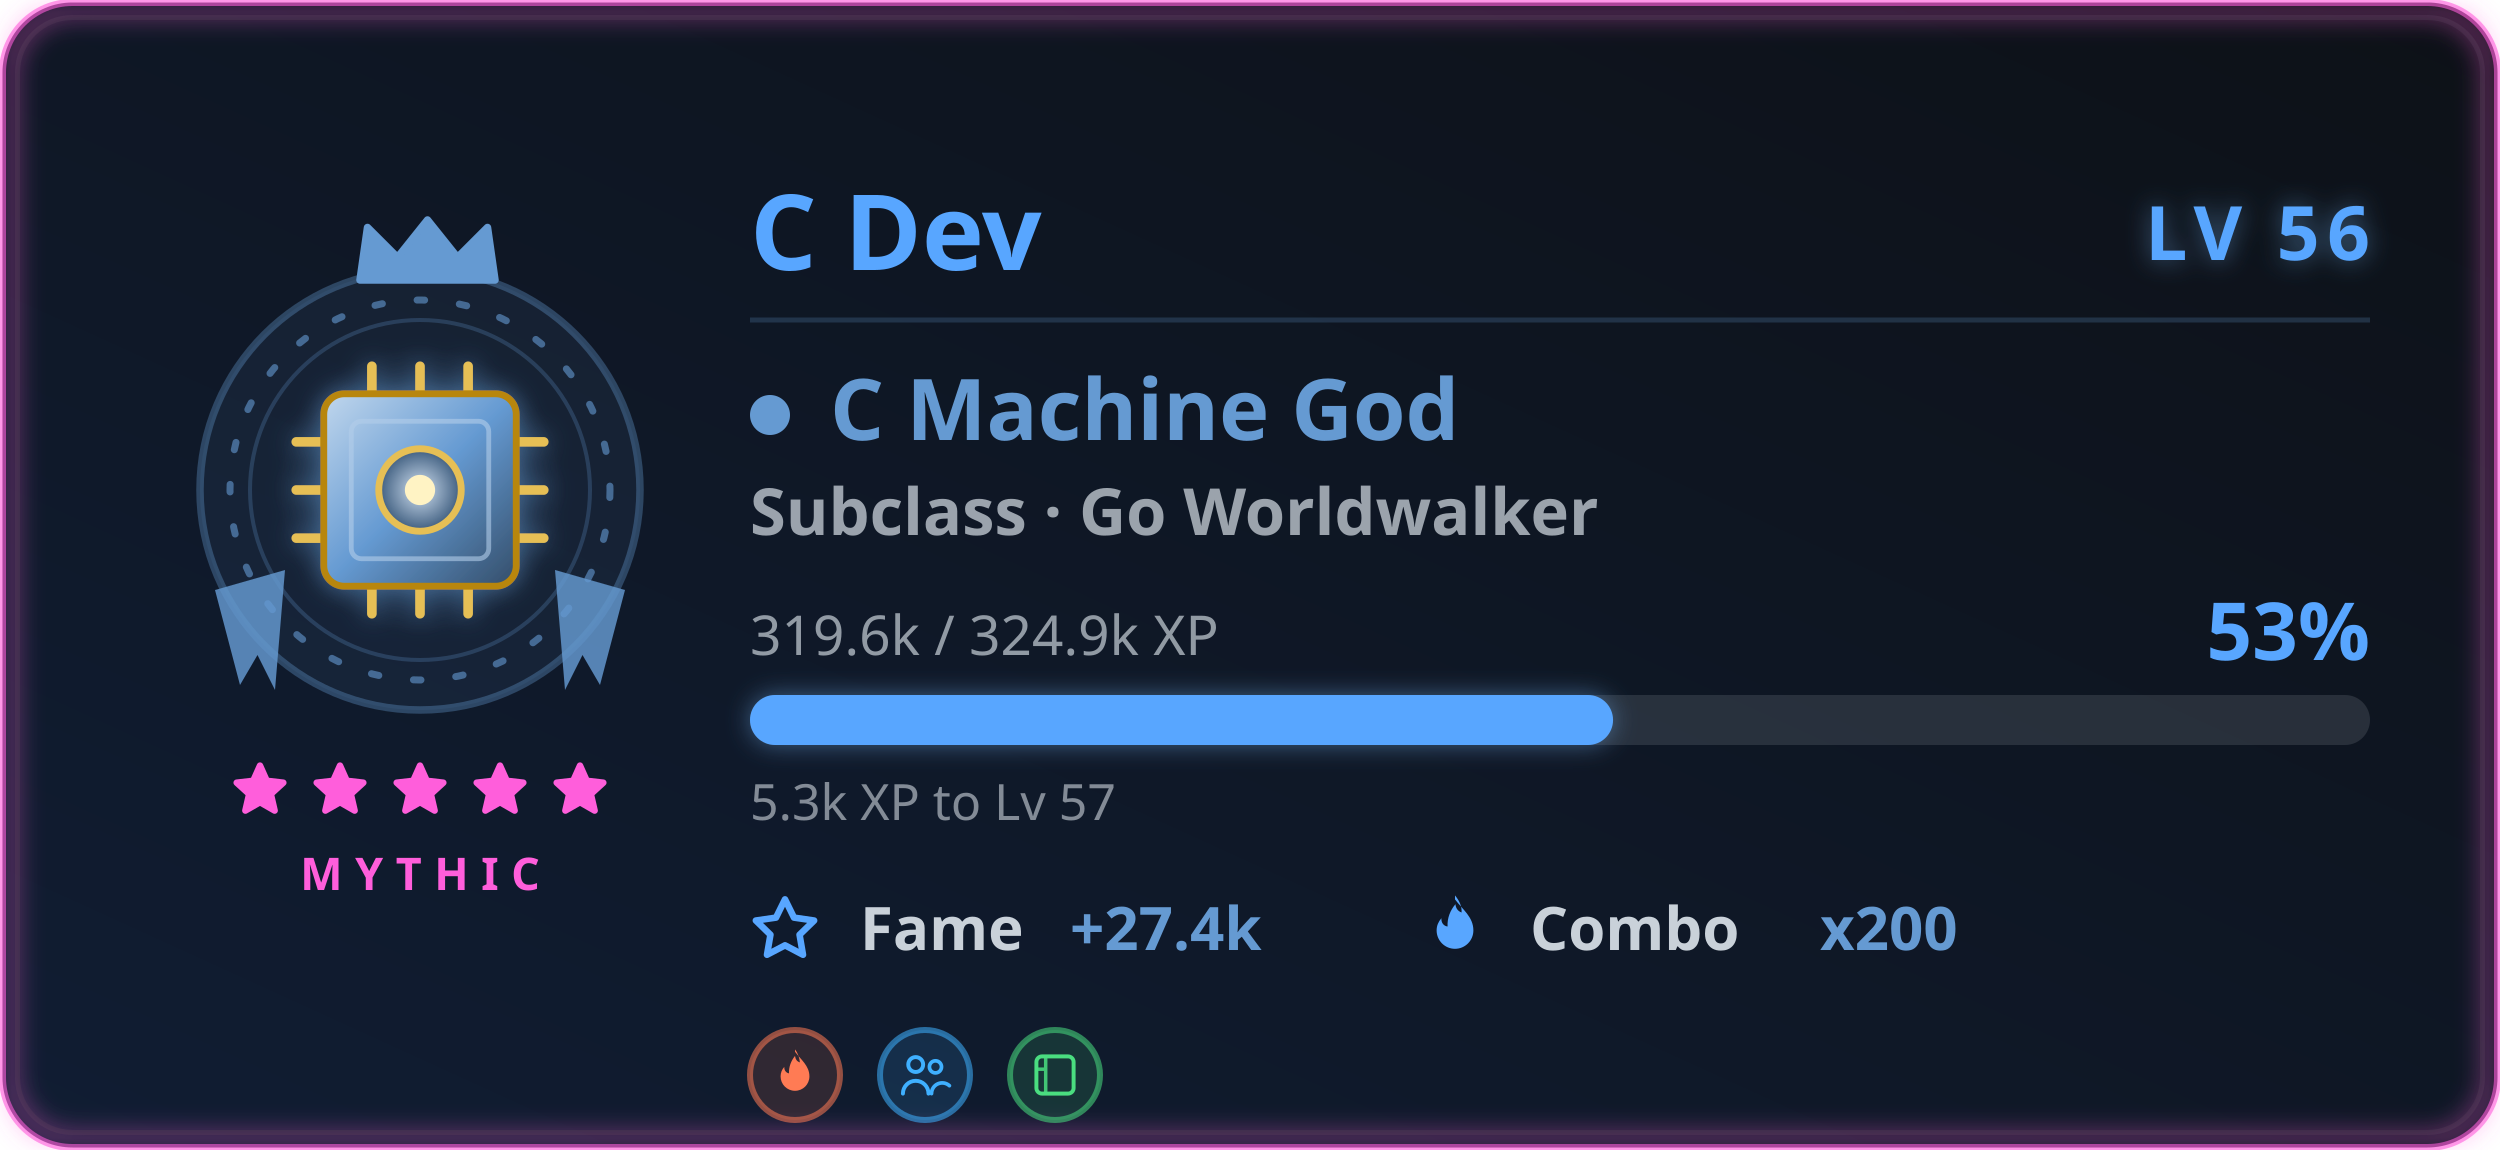
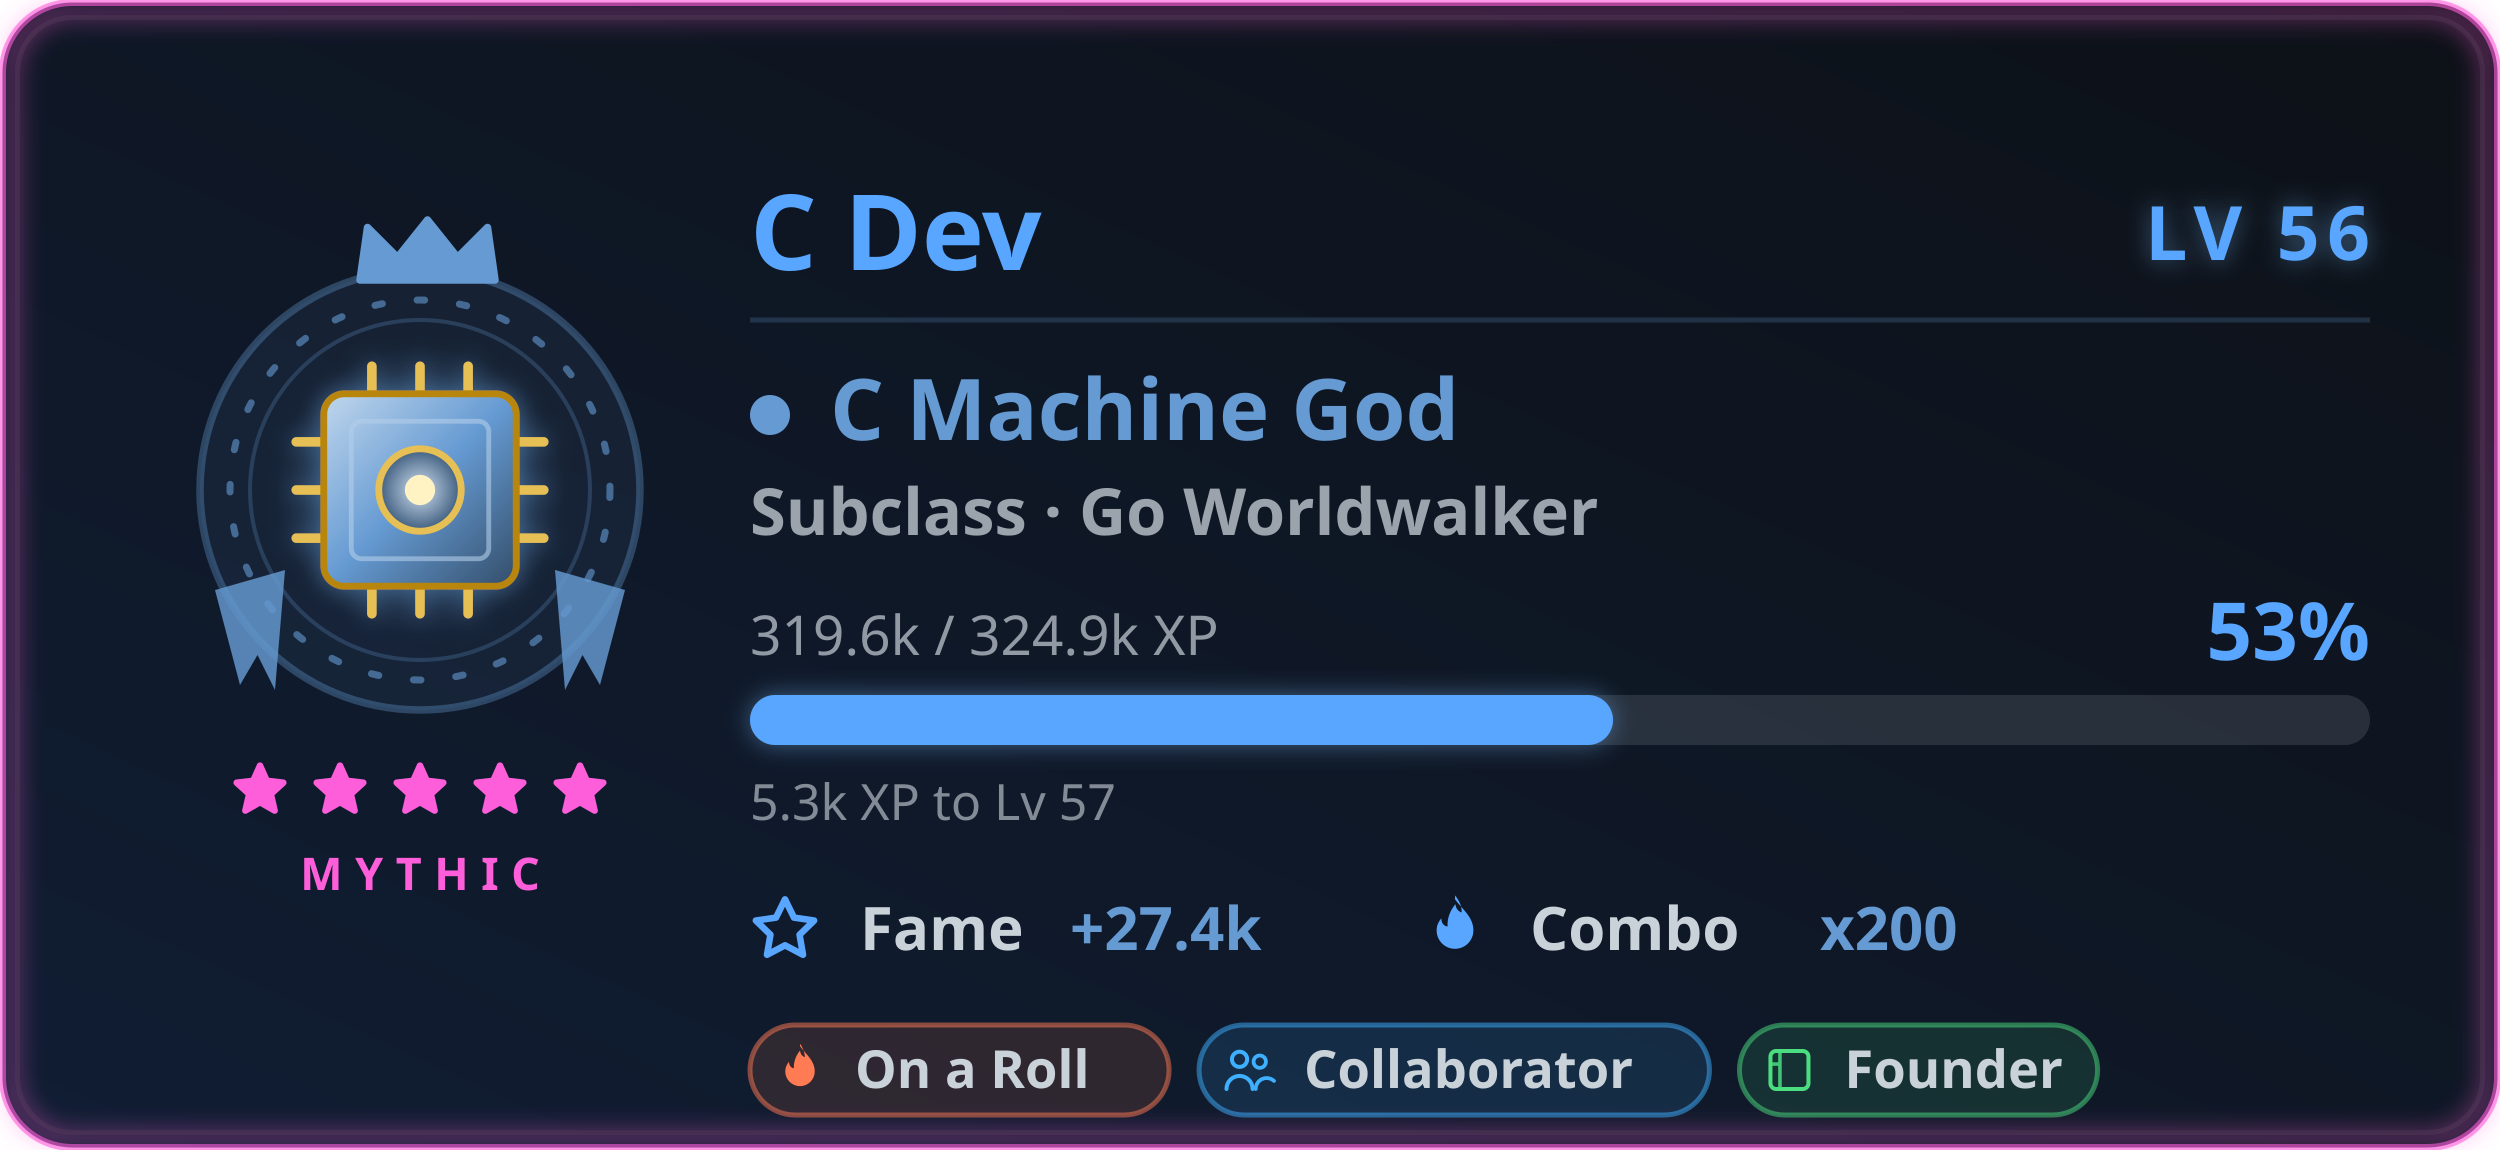
<svg xmlns="http://www.w3.org/2000/svg" width="500" height="230" viewBox="0 0 500 230" role="img" aria-labelledby="card-title-a11y card-desc-a11y">
  <style>
text { font-family: 'Segoe UI', Ubuntu, 'Helvetica Neue', sans-serif; }
.title { font-size: 18px; font-weight: 600; fill: #58a6ff; }
.title-icon { fill: #58a6ff; }
.icon { fill: #58a6ff; }


.gl-name { font-size: 21px; font-weight: 700; fill: #58a6ff; }
.gl-lvl { font-size: 15px; font-weight: 800; letter-spacing: 1.5px; fill: #58a6ff; }
.gl-class { font-size: 17px; font-weight: 700; fill: #659ad2; }
.gl-sub { font-size: 13px; font-weight: 600; fill: #c9d1d9; opacity: 0.75; }
.gl-meta { font-size: 11px; fill: #c9d1d9; opacity: 0.7; }
.gl-pct { font-size: 16px; font-weight: 800; fill: #58a6ff; }
.gl-chip-label { font-size: 12px; font-weight: 600; fill: #c9d1d9; }
.gl-chip-value { font-size: 12px; font-weight: 800; fill: #659ad2; }
.gl-hint { font-size: 10px; fill: #c9d1d9; opacity: 0.62; }
+ .gl-badge-label { font-size: 10.5px; font-weight: 600; }
.gl-rarity { font-size: 9px; font-weight: 700; letter-spacing: 2.5px; fill: #ff5edb; }

</style>
  <defs>
    <linearGradient id="card-bg" x1="0" y1="0" x2="1" y2="1" gradientTransform="rotate(90, 0.5, 0.5)">
      <stop offset="0.0%" stop-color="#0d1117" />
      <stop offset="100.0%" stop-color="#101d33" />
    </linearGradient>
    <filter id="card-glow" x="-50%" y="-50%" width="200%" height="200%">
      <feGaussianBlur in="SourceGraphic" stdDeviation="3" result="blur" />
      <feFlood flood-color="#58a6ff" flood-opacity="0.55" result="tint" />
      <feComposite in="tint" in2="blur" operator="in" result="softGlow" />
      <feMerge>
        <feMergeNode in="softGlow" />
        <feMergeNode in="SourceGraphic" />
      </feMerge>
    </filter>
    <filter id="gl-glow" x="-60%" y="-60%" width="220%" height="220%">
      <feGaussianBlur in="SourceGraphic" stdDeviation="2.4" result="b" />
      <feFlood flood-color="#659ad2" flood-opacity="0.55" result="t" />
      <feComposite in="t" in2="b" operator="in" result="g" />
      <feMerge>
        <feMergeNode in="g" />
        <feMergeNode in="SourceGraphic" />
      </feMerge>
    </filter>
    <filter id="gl-rarity" x="-20%" y="-20%" width="140%" height="140%">
      <feGaussianBlur stdDeviation="2.4" />
    </filter>
  </defs>
  <rect x="0.5" y="0.5" width="499" height="229" rx="14" fill="url(#card-bg)" stroke="#ff5edb" stroke-width="1.4" stroke-opacity="0.6" />
  <rect x="3.5" y="3.5" width="493" height="223" rx="11" fill="none" stroke="#30363d" stroke-opacity="0.4" />
  <rect x="2" y="2" width="496" height="226" rx="13" fill="none" stroke="#ff5edb" stroke-width="3.5" stroke-opacity="0.4" filter="url(#gl-rarity)" />
  <g class="fade">
    <g class="">
      <g class="flourish">
        <g transform="translate(84,0)">
          <g transform="translate(0,98)" fill="#659ad2" opacity="0.82">
            <path d="M27 16 L41 20 L36 39 L32.5 33 L29 40 Z" />
          </g>
        </g>
        <g transform="translate(84,0) scale(-1,1)">
          <g transform="translate(0,98)" fill="#659ad2" opacity="0.82">
            <path d="M27 16 L41 20 L36 39 L32.5 33 L29 40 Z" />
          </g>
        </g>
      </g>
      <circle cx="84" cy="98" r="44" fill="#659ad2" fill-opacity="0.08" stroke="#659ad2" stroke-opacity="0.35" stroke-width="1.5" />
      <g class="">
        <circle cx="84" cy="98" r="38" fill="none" stroke="#659ad2" stroke-opacity="0.6" stroke-width="1.4" stroke-dasharray="1.5 7" stroke-linecap="round" />
        <circle cx="84" cy="98" r="34" fill="none" stroke="#659ad2" stroke-opacity="0.25" stroke-width="0.8" />
      </g>
      <g class="" filter="url(#gl-glow)">
        <svg class="" x="51" y="65" width="66" height="66" viewBox="0 0 48 48" aria-hidden="true">
          <defs>
            <radialGradient id="cHalo" cx="0.5" cy="0.5" r="0.5">
              <stop offset="0" stop-color="#659ad2" stop-opacity="0.42" />
              <stop offset="1" stop-color="#659ad2" stop-opacity="0" />
            </radialGradient>
            <linearGradient id="cChip" x1="0" y1="0" x2="1" y2="1">
              <stop offset="0" stop-color="#c1d7ed" />
              <stop offset="0.5" stop-color="#659ad2" />
              <stop offset="1" stop-color="#334d69" />
            </linearGradient>
            <radialGradient id="cCore" cx="0.5" cy="0.5" r="0.5">
              <stop offset="0" stop-color="#d1e1f2" />
              <stop offset="1" stop-color="#3d5c7e" />
            </radialGradient>
          </defs>
          <circle cx="24" cy="24" r="21" fill="url(#cHalo)" />
          <g stroke="#e6bf55" stroke-width="1.4" stroke-linecap="round">
            <path d="M17 10 V6 M24 10 V6 M31 10 V6 M17 38 V42 M24 38 V42 M31 38 V42 M10 17 H6 M10 24 H6 M10 31 H6 M38 17 H42 M38 24 H42 M38 31 H42" />
          </g>
          <rect x="10" y="10" width="28" height="28" rx="3" fill="url(#cChip)" stroke="#b8860b" stroke-width="1" />
          <rect x="14" y="14" width="20" height="20" rx="1.5" fill="none" stroke="#b2cde9" stroke-width="0.7" stroke-opacity="0.6" />
          <circle cx="24" cy="24" r="6" fill="url(#cCore)" stroke="#e6bf55" stroke-width="1" />
          <circle cx="24" cy="24" r="2.2" fill="#fff3c4" />
        </svg>
      </g>
      <g transform="translate(69, 42.5) scale(1.5)">
        <path d="M2 9 L3 2 L7 6 L11 1 L15 6 L19 2 L20 9 Z" fill="#659ad2" stroke="#659ad2" stroke-width="1" stroke-linejoin="round" />
      </g>
    </g>
    <g>
      <g class="" transform="translate(45.5, 151.5) scale(0.5416667)" fill="#ff5edb" stroke="#ff5edb" stroke-width="2.4" stroke-linejoin="round" stroke-linecap="round" opacity="1">
        <path d="M12 3 L14.5 8.6 L20.6 9.3 L16 13.5 L17.4 19.6 L12 16.5 L6.6 19.6 L8 13.5 L3.4 9.3 L9.5 8.6 Z" />
      </g>
      <g class="" transform="translate(61.5, 151.5) scale(0.5416667)" fill="#ff5edb" stroke="#ff5edb" stroke-width="2.4" stroke-linejoin="round" stroke-linecap="round" opacity="1">
        <path d="M12 3 L14.5 8.6 L20.6 9.3 L16 13.5 L17.4 19.6 L12 16.5 L6.6 19.6 L8 13.5 L3.4 9.3 L9.5 8.6 Z" />
      </g>
      <g class="" transform="translate(77.5, 151.5) scale(0.5416667)" fill="#ff5edb" stroke="#ff5edb" stroke-width="2.4" stroke-linejoin="round" stroke-linecap="round" opacity="1">
        <path d="M12 3 L14.5 8.6 L20.6 9.3 L16 13.5 L17.4 19.6 L12 16.5 L6.6 19.6 L8 13.5 L3.4 9.3 L9.5 8.6 Z" />
      </g>
      <g class="" transform="translate(93.5, 151.5) scale(0.5416667)" fill="#ff5edb" stroke="#ff5edb" stroke-width="2.4" stroke-linejoin="round" stroke-linecap="round" opacity="1">
        <path d="M12 3 L14.5 8.6 L20.6 9.3 L16 13.5 L17.4 19.6 L12 16.5 L6.6 19.6 L8 13.5 L3.4 9.3 L9.5 8.6 Z" />
      </g>
      <g class="" transform="translate(109.5, 151.5) scale(0.5416667)" fill="#ff5edb" stroke="#ff5edb" stroke-width="2.4" stroke-linejoin="round" stroke-linecap="round" opacity="1">
        <path d="M12 3 L14.5 8.6 L20.6 9.3 L16 13.5 L17.4 19.6 L12 16.5 L6.6 19.6 L8 13.5 L3.4 9.3 L9.5 8.6 Z" />
      </g>
    </g>
    <text class="gl-rarity" x="84" y="178" text-anchor="middle">MYTHIC</text>
  </g>
  <g class="fade" style="animation-delay:.15s">
    <text class="gl-name" x="150" y="54">C Dev</text>
    <text class="gl-lvl glow-pulse" x="474" y="52" text-anchor="end" filter="url(#gl-glow)">LV 56</text>
    <line x1="150" y1="64" x2="474" y2="64" stroke="#659ad2" stroke-opacity="0.22" stroke-width="1" />
    <circle cx="154" cy="83" r="4" fill="#659ad2" />
    <text class="gl-class" x="166" y="88">C Machine God</text>
    <text class="gl-sub" x="150" y="107">Subclass · Go Worldwalker</text>
    <text class="gl-meta" x="150" y="131">319.6k / 324.9k XP</text>
    <text class="gl-pct " x="474" y="132" text-anchor="end">53%</text>
    <rect x="150" y="139" width="324" height="10" rx="5" fill="#c9d1d9" fill-opacity="0.14" />
    <rect class="xp-fill " x="150" y="139" width="172.609" height="10" rx="5" fill="#58a6ff" filter="url(#gl-glow)" />
    <text class="gl-hint" x="150" y="164">5.3k XP to Lv 57</text>
    <g transform="translate(150, 190)">
      <svg class="icon" x="0" y="-11" width="14" height="14" viewBox="0 0 16 16" aria-hidden="true">
        <path fill-rule="evenodd" d="M8 .25a.75.75 0 0 1 .673.418l1.882 3.815 4.21.612a.75.75 0 0 1 .416 1.279l-3.046 2.97.719 4.192a.75.75 0 0 1-1.088.791L8 12.347l-3.766 1.98a.75.75 0 0 1-1.088-.79l.72-4.194L.818 6.374a.75.75 0 0 1 .416-1.28l4.21-.611L7.327.668A.75.75 0 0 1 8 .25zm0 2.445L6.615 5.5a.75.75 0 0 1-.564.41l-3.097.45 2.24 2.184a.75.75 0 0 1 .216.664l-.528 3.084 2.769-1.456a.75.75 0 0 1 .698 0l2.77 1.456-.53-3.084a.75.75 0 0 1 .216-.664l2.24-2.183-3.096-.45a.75.75 0 0 1-.564-.41L8 2.694v.001z" />
      </svg>
      <text class="gl-chip-label" x="22" y="0">Fame</text>
      <text class="gl-chip-value" x="64" y="0">+27.4k</text>
    </g>
    <g transform="translate(284, 190)">
      <svg class="icon" x="0" y="-11" width="14" height="14" viewBox="0 0 16 16" aria-hidden="true">
        <path fill-rule="evenodd" d="M8 1c1.7 2.3 4.2 4 4.2 7.1a4.2 4.2 0 0 1-8.4 0c0-1.1.4-2 1.1-2.8-.1 1 .5 1.8 1.4 1.9-.1-1.9.6-3.7 1.8-5.1.1 1 .6 1.6 1.4 1.9.1-1.4-.5-2.7-1.5-3.9z" />
      </svg>
      <text class="gl-chip-label" x="22" y="0">Combo</text>
      <text class="gl-chip-value" x="80" y="0">x200</text>
    </g>
  </g>
  <g class="fade" style="animation-delay:.2s">
-     <g transform="translate(159, 215)">
-       <g transform="translate(0, 0)">
-         <circle r="9" fill="#ff7b54" fill-opacity="0.14" stroke="#ff7b54" stroke-opacity="0.55" stroke-width="1.2" />
-         <g transform="translate(-5.58, -5.58) scale(0.465)">
-           <path d="M12 2c2.5 3.4 6.2 6 6.2 10.6a6.2 6.2 0 0 1-12.4 0c0-1.6.6-3 1.6-4.1-.1 1.5.8 2.6 2 2.8-.1-2.8.9-5.4 2.6-7.5.2 1.5.9 2.4 2.1 2.8-.2-2-.8-4-2.1-5.6Z" fill="#ff7b54" />
-         </g>
+     <g>
+       <rect x="150" y="205" width="83.81" height="18" rx="9" fill="#ff7b54" fill-opacity="0.13" stroke="#ff7b54" stroke-opacity="0.5" stroke-width="1" />
+       <g transform="translate(154.3, 208.3) scale(0.475)">
+         <path d="M12 2c2.5 3.4 6.2 6 6.2 10.6a6.2 6.2 0 0 1-12.4 0c0-1.6.6-3 1.6-4.1-.1 1.5.8 2.6 2 2.8-.1-2.8.9-5.4 2.6-7.5.2 1.5.9 2.4 2.1 2.8-.2-2-.8-4-2.1-5.6Z" fill="#ff7b54" />
      </g>
-       <g transform="translate(26, 0)">
-         <circle r="9" fill="#3fb0ff" fill-opacity="0.14" stroke="#3fb0ff" stroke-opacity="0.55" stroke-width="1.2" />
-         <g transform="translate(-5.58, -5.58) scale(0.465)">
-           <circle cx="8" cy="7.5" r="3.2" fill="none" stroke="#3fb0ff" stroke-width="1.7" />
-           <path d="M2.5 20a5.5 5.5 0 0 1 11 0" fill="none" stroke="#3fb0ff" stroke-width="1.7" stroke-linecap="round" />
-           <circle cx="16.5" cy="8.5" r="2.6" fill="none" stroke="#3fb0ff" stroke-width="1.6" />
-           <path d="M14.8 20a4.6 4.6 0 0 1 7.7-3.4" fill="none" stroke="#3fb0ff" stroke-width="1.6" stroke-linecap="round" />
-         </g>
+       <text class="gl-badge-label" x="171" y="217.6" fill="#c9d1d9">On a Roll</text>
+     </g>
+     <g>
+       <rect x="239.81" y="205" width="102.08" height="18" rx="9" fill="#3fb0ff" fill-opacity="0.13" stroke="#3fb0ff" stroke-opacity="0.5" stroke-width="1" />
+       <g transform="translate(244.11, 208.3) scale(0.475)">
+         <circle cx="8" cy="7.5" r="3.2" fill="none" stroke="#3fb0ff" stroke-width="1.7" />
+         <path d="M2.5 20a5.5 5.5 0 0 1 11 0" fill="none" stroke="#3fb0ff" stroke-width="1.7" stroke-linecap="round" />
+         <circle cx="16.5" cy="8.5" r="2.6" fill="none" stroke="#3fb0ff" stroke-width="1.6" />
+         <path d="M14.8 20a4.6 4.6 0 0 1 7.7-3.4" fill="none" stroke="#3fb0ff" stroke-width="1.6" stroke-linecap="round" />
      </g>
-       <g transform="translate(52, 0)">
-         <circle r="9" fill="#4ade80" fill-opacity="0.14" stroke="#4ade80" stroke-opacity="0.55" stroke-width="1.2" />
-         <g transform="translate(-5.58, -5.58) scale(0.465)">
-           <rect x="4" y="4" width="16" height="16" rx="2.4" fill="none" stroke="#4ade80" stroke-width="1.7" />
-           <path d="M8 4v16 M4 9.5h4" fill="none" stroke="#4ade80" stroke-width="1.5" opacity="0.85" />
-         </g>
+       <text class="gl-badge-label" x="260.81" y="217.6" fill="#c9d1d9">Collaborator</text>
+     </g>
+     <g>
+       <rect x="347.89" y="205" width="71.63" height="18" rx="9" fill="#4ade80" fill-opacity="0.13" stroke="#4ade80" stroke-opacity="0.5" stroke-width="1" />
+       <g transform="translate(352.19, 208.3) scale(0.475)">
+         <rect x="4" y="4" width="16" height="16" rx="2.4" fill="none" stroke="#4ade80" stroke-width="1.7" />
+         <path d="M8 4v16 M4 9.5h4" fill="none" stroke="#4ade80" stroke-width="1.5" opacity="0.85" />
      </g>
+       <text class="gl-badge-label" x="368.89" y="217.6" fill="#c9d1d9">Founder</text>
    </g>
  </g>
</svg>
